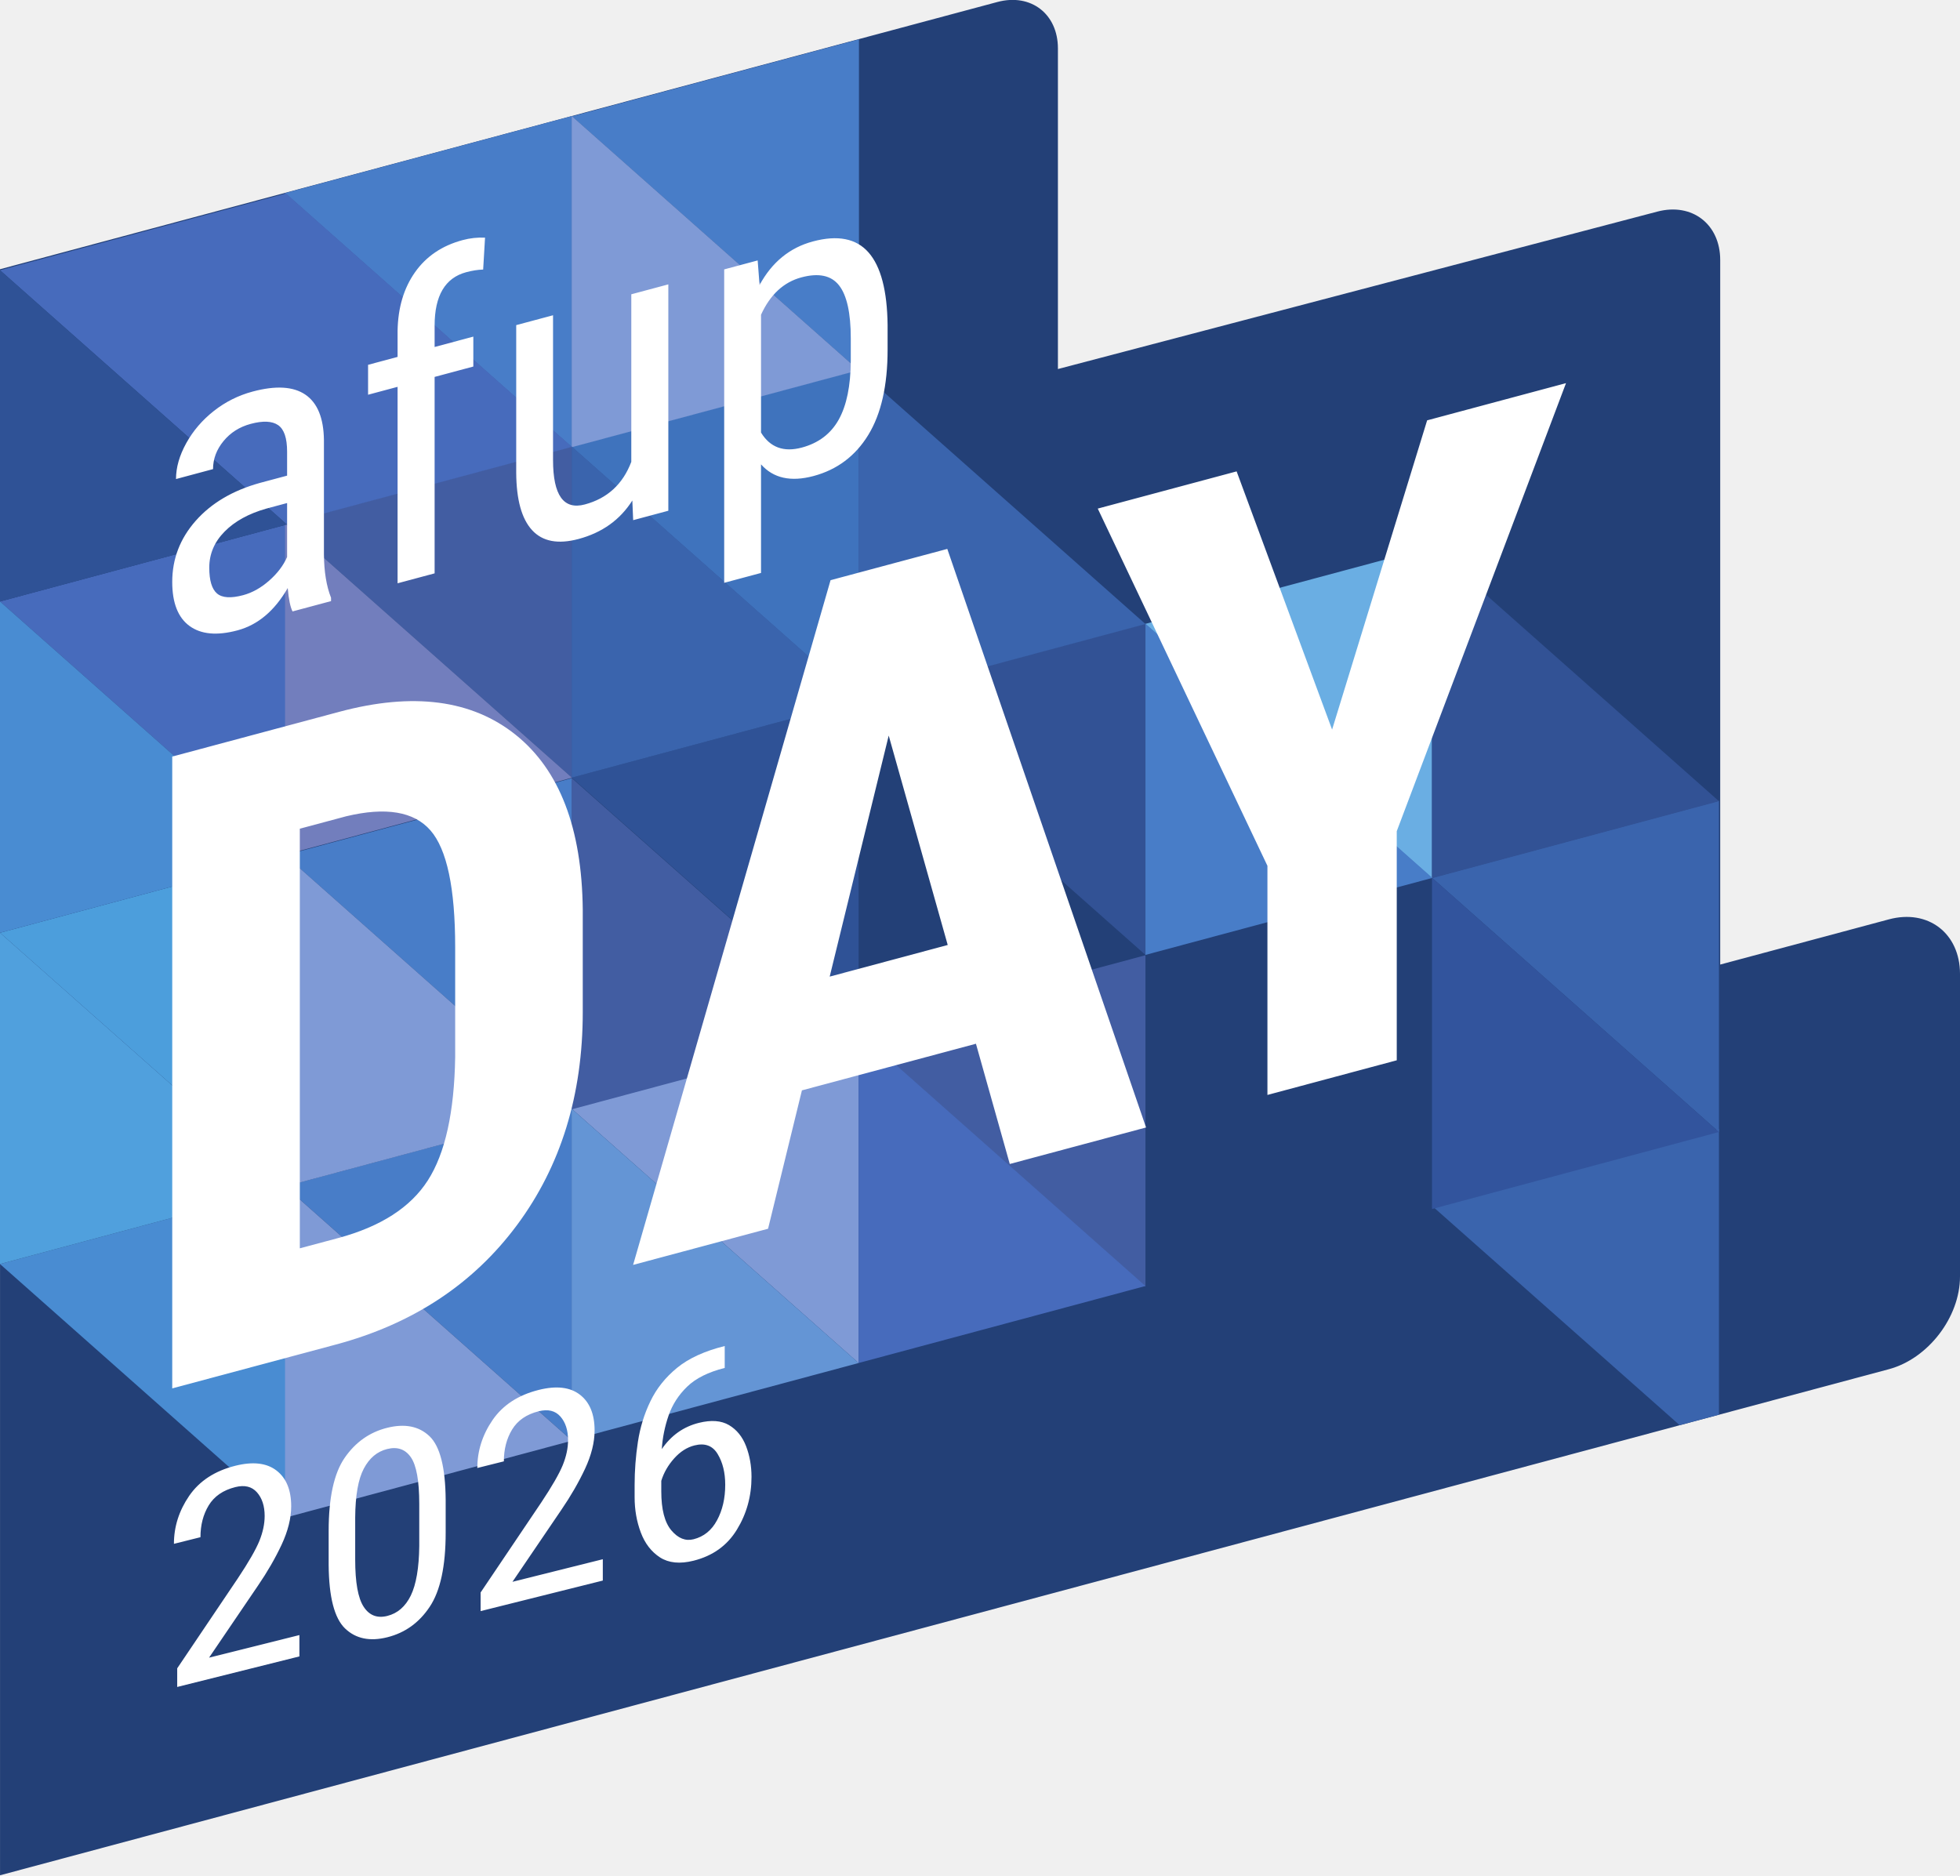
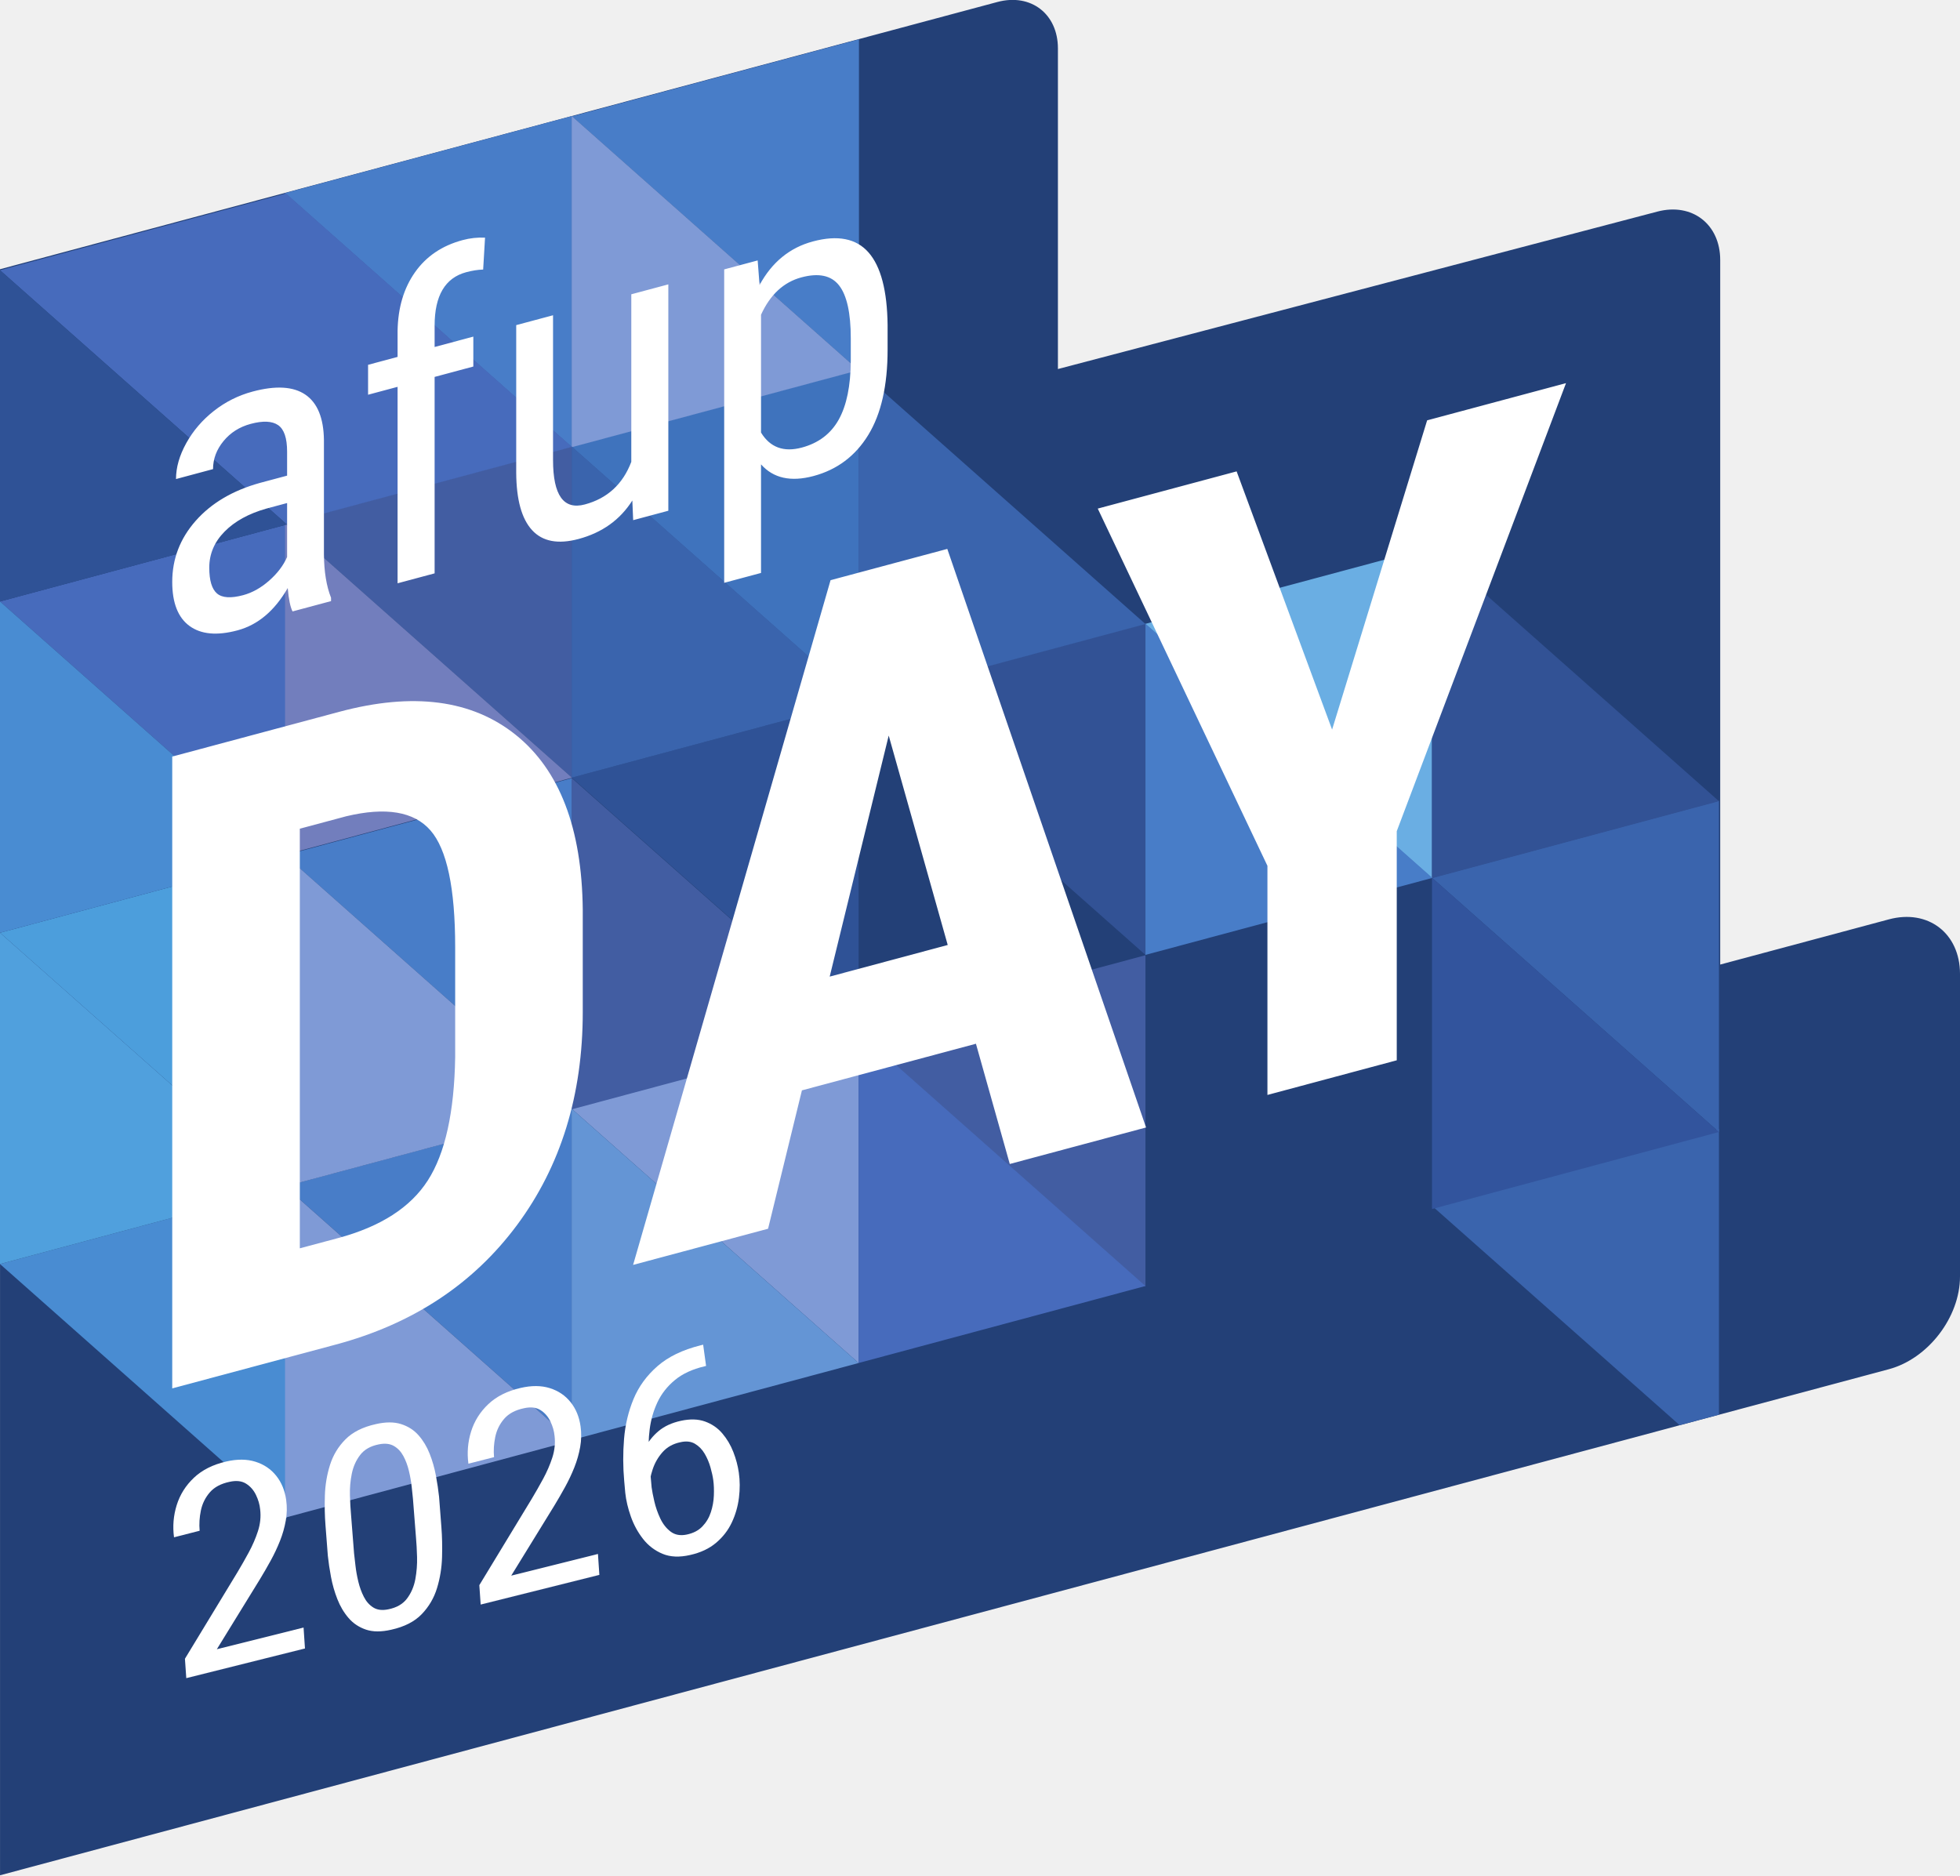
- <svg xmlns="http://www.w3.org/2000/svg" version="1.1" width="250.903" height="240.073" viewBox="0, 0, 250.903, 240.073" preserveAspectRatio="none" id="svg2">
-   <defs id="defs_8233C431" />
-   <g id="layer_Paper" style="fill:#000000;fill-opacity:1;stroke:#000000;stroke-opacity:1;fill-rule:nonzero;stroke-linecap:square;stroke-linejoin:miter;stroke-width:1;stroke-miterlimit:10">
-     <path style="fill:#234077;stroke:none" id="4DEAA331" d="M0.003,182.485 L0.003,116.898 L0.003,34.465 L127.679,0.255 C131.954,-0.891 135.426,1.773 135.426,6.2 L135.426,47.244 L212.167,27.087 C216.604,25.922 220.207,28.7 220.207,33.288 L220.207,123.482 L241.799,117.696 C246.823,116.35 250.903,119.48 250.903,124.682 L250.903,163.42 C250.903,168.621 246.823,173.938 241.799,175.284 L0.003,240.073 L0.003,182.485 z" />
-     <polygon style="fill:#476BBC;stroke:none" id="6DEAA331" points="36.73,24.735 0,34.594 36.73,67.145" />
-     <polygon style="fill:#3F73BD;stroke:none" id="8DEAA331" points="109.911,47.34 73.182,57.198 109.911,89.75" />
-     <polygon style="fill:#487DC8;stroke:none" id="ADEAA331" points="73.22,99.622 36.49,109.481 73.22,142.032" />
-     <polygon style="fill:#425DA2;stroke:none" id="CDEAA331" points="146.632,122.289 109.902,132.148 146.632,164.7" />
-     <polygon style="fill:#6AAEE3;stroke:none" id="EDEAA331" points="183.318,70.016 146.589,79.875 183.318,112.427" />
-     <polygon style="fill:#498CD2;stroke:none" id="0EEAA331" points="36.73,151.961 0,161.82 36.73,194.371" />
-     <polygon style="fill:#487DC8;stroke:none" id="2EEAA331" points="73.22,14.857 36.49,24.715 73.22,57.267" />
-     <polygon style="fill:#487DC8;stroke:none" id="4EEAA331" points="109.956,5.037 73.226,14.896 109.956,47.448" />
-     <polygon style="fill:#2F5296;stroke:none" id="6EEAA331" points="109.911,89.692 73.182,99.551 109.911,132.102" />
-     <polygon style="fill:#476BBC;stroke:none" id="8EEAA331" points="36.73,67.143 0,77.002 36.73,109.554" />
-     <polygon style="fill:#487DC8;stroke:none" id="AEEAA331" points="73.22,142.02 36.49,151.878 73.22,184.43" />
-     <polygon style="fill:#425DA2;stroke:none" id="CEEAA331" points="73.22,57.158 36.49,67.017 73.22,99.569" />
-     <polygon style="fill:#325295;stroke:none" id="EEEAA331" points="146.632,79.836 109.902,89.695 146.632,122.247" />
-     <polygon style="fill:#3A64AD;stroke:none" id="0FEAA331" points="220.045,144.515 183.315,154.374 215.01,182.444 220.045,181.108" />
-     <polygon style="fill:#3A64AD;stroke:none" id="2FEAA331" points="220.045,102.515 183.315,112.374 220.045,144.926" />
-     <polygon style="fill:#7F9AD6;stroke:none" id="4FEAA331" points="109.911,132.084 73.182,141.943 109.911,174.495" />
-     <polygon style="fill:#4C9EDC;stroke:none" id="6FEAA331" points="36.73,109.552 0,119.411 36.73,151.962" />
-     <polygon style="fill:#476BBC;stroke:none" id="8FEAA331" points="36.49,67.069 73.22,57.21 36.49,24.659" />
-     <polygon style="fill:#3A64AD;stroke:none" id="AFEAA331" points="109.902,89.747 146.632,79.888 109.902,47.337" />
-     <polygon style="fill:#425DA2;stroke:none" id="CFEAA331" points="73.182,142.018 109.911,132.159 73.182,99.607" />
-     <polygon style="fill:#325295;stroke:none" id="EFEAA331" points="183.315,112.426 220.045,102.567 183.315,70.015" />
-     <polygon style="fill:#498CD2;stroke:none" id="00FAA331" points="0,119.412 36.73,109.553 0,77.001" />
-     <polygon style="fill:#7F9AD6;stroke:none" id="20FAA331" points="36.49,194.295 73.22,184.436 36.49,151.884" />
-     <polygon style="fill:#7F9AD6;stroke:none" id="40FAA331" points="73.182,57.255 109.911,47.396 73.182,14.845" />
-     <polygon style="fill:#727EBD;stroke:none" id="60FAA331" points="36.49,109.421 73.22,99.562 36.49,67.011" />
-     <polygon style="fill:#32549D;stroke:none" id="80FAA331" points="183.315,154.778 220.045,144.919 183.315,112.368" />
-     <polygon style="fill:#6495D5;stroke:none" id="A0FAA331" points="73.182,184.352 109.911,174.493 73.182,141.942" />
-     <polygon style="fill:#50A0DD;stroke:none" id="C0FAA331" points="0,161.82 36.73,151.962 0,119.41" />
-     <polygon style="fill:#3A64AD;stroke:none" id="E0FAA331" points="73.182,99.557 109.911,89.698 73.182,57.146" />
-     <polygon style="fill:#487DC8;stroke:none" id="01FAA331" points="146.632,122.247 183.361,112.388 146.632,79.836" />
-     <polygon style="fill:#2F5296;stroke:none" id="21FAA331" points="0,77.003 36.73,67.144 0,34.593" />
-     <polygon style="fill:#476BBC;stroke:none" id="41FAA331" points="109.902,174.492 146.632,164.633 109.902,132.081" />
-     <polygon style="fill:#7F9AD6;stroke:none" id="61FAA331" points="36.49,151.889 73.22,142.031 36.49,109.479" />
-     <path style="fill:#FFFFFF;stroke:none;fill-rule:evenodd" id="81FAA331" d="M129.264,149.012 L124.932,133.619 L102.655,139.588 L98.321,157.303 L81.045,161.932 L106.321,74.275 L121.265,70.271 L146.708,144.338 z M113.765,94.169 L106.21,125.025 L121.32,120.976 z M158.302,60.346 L170.524,93.403 L182.69,53.813 L200.467,49.049 L178.801,106.407 L178.801,135.739 L162.246,140.174 L162.246,110.842 L140.526,65.11 z M42.991,172.129 L22.048,177.741 L22.048,96.856 L43.435,91.125 L43.435,91.125 C52.879,88.594 60.407,89.577 66.017,94.074 L66.017,94.074 L66.017,94.074 C71.628,98.57 74.489,106.025 74.6,116.44 L74.6,116.44 L74.6,129.55 L74.6,129.55 C74.6,140.179 71.795,149.273 66.184,156.831 L66.184,156.831 L66.184,156.831 C60.574,164.39 52.843,169.489 42.991,172.129 z M44.325,104.497 L38.381,106.09 L38.381,159.81 L43.269,158.5 L43.269,158.5 C48.713,157.041 52.546,154.579 54.769,151.113 L54.769,151.113 L54.769,151.113 C56.991,147.648 58.157,142.381 58.268,135.315 L58.268,135.315 L58.268,121.26 L58.268,121.26 C58.268,113.705 57.212,108.72 55.102,106.304 L55.102,106.304 L55.102,106.304 C52.991,103.888 49.399,103.286 44.325,104.497 z M42.377,76.954 L37.449,78.274 L37.449,78.274 C37.164,77.726 36.959,76.727 36.833,75.279 L36.833,75.279 L36.833,75.279 C35.155,78.193 33.012,79.999 30.405,80.697 L30.405,80.697 L30.405,80.697 C27.78,81.401 25.731,81.213 24.258,80.135 L24.258,80.135 L24.258,80.135 C22.785,79.057 22.048,77.178 22.048,74.499 L22.048,74.499 L22.048,74.499 C22.048,71.554 23.048,68.947 25.048,66.678 L25.048,66.678 L25.048,66.678 C27.048,64.411 29.789,62.792 33.271,61.823 L33.271,61.823 L36.752,60.891 L36.752,57.811 L36.752,57.811 C36.752,56.079 36.369,54.95 35.601,54.423 L35.601,54.423 L35.601,54.423 C34.833,53.897 33.664,53.844 32.092,54.265 L32.092,54.265 L32.092,54.265 C30.664,54.648 29.503,55.383 28.61,56.47 L28.61,56.47 L28.61,56.47 C27.717,57.558 27.271,58.753 27.271,60.056 L27.271,60.056 L22.531,61.327 L22.531,61.327 C22.531,59.844 22.968,58.312 23.843,56.73 L23.843,56.73 L23.843,56.73 C24.718,55.147 25.897,53.773 27.379,52.608 L27.379,52.608 L27.379,52.608 C28.86,51.444 30.512,50.617 32.334,50.129 L32.334,50.129 L32.334,50.129 C35.298,49.335 37.552,49.468 39.097,50.526 L39.097,50.526 L39.097,50.526 C40.641,51.586 41.431,53.521 41.467,56.333 L41.467,56.333 L41.467,70.957 L41.467,70.957 C41.484,73.184 41.788,75.04 42.377,76.525 L42.377,76.525 z M31.128,76.192 L31.128,76.192 L31.128,76.192 C32.289,75.881 33.396,75.263 34.449,74.338 L34.449,74.338 L34.449,74.338 C35.503,73.413 36.271,72.403 36.752,71.31 L36.752,71.31 L36.752,64.399 L34.074,65.117 L34.074,65.117 C31.824,65.756 30.048,66.736 28.745,68.059 L28.745,68.059 L28.745,68.059 C27.441,69.381 26.789,70.917 26.789,72.668 L26.789,72.668 L26.789,72.668 C26.789,74.31 27.119,75.413 27.78,75.977 L27.78,75.977 L27.78,75.977 C28.441,76.542 29.556,76.613 31.128,76.192 z M55.636,73.401 L50.895,74.672 L50.895,49.522 L47.118,50.534 L47.118,46.703 L50.895,45.691 L50.895,42.343 L50.895,42.343 C50.948,39.383 51.694,36.884 53.131,34.847 L53.131,34.847 L53.131,34.847 C54.569,32.81 56.6,31.44 59.225,30.737 L59.225,30.737 L59.225,30.737 C60.171,30.483 61.127,30.379 62.091,30.424 L62.091,30.424 L61.85,34.507 L61.85,34.507 C61.171,34.528 60.448,34.641 59.68,34.847 L59.68,34.847 L59.68,34.847 C56.984,35.569 55.636,37.85 55.636,41.689 L55.636,41.689 L55.636,44.421 L60.591,43.093 L60.591,46.924 L55.636,48.252 z M81.053,66.59 L80.946,64.075 L80.946,64.075 C79.375,66.55 77.081,68.191 74.063,69 L74.063,69 L74.063,69 C71.438,69.703 69.456,69.328 68.117,67.874 L68.117,67.874 L68.117,67.874 C66.778,66.421 66.1,63.964 66.081,60.505 L66.081,60.505 L66.081,41.622 L70.796,40.359 L70.796,58.893 L70.796,58.893 C70.796,63.411 72.153,65.306 74.867,64.579 L74.867,64.579 L74.867,64.579 C77.742,63.809 79.724,61.992 80.813,59.128 L80.813,59.128 L80.813,37.675 L85.554,36.405 L85.554,65.385 z M113.623,41.605 L113.623,44.766 L113.623,44.766 C113.623,49.355 112.797,52.996 111.146,55.688 L111.146,55.688 L111.146,55.688 C109.494,58.381 107.16,60.131 104.143,60.94 L104.143,60.94 L104.143,60.94 C101.232,61.72 98.991,61.222 97.42,59.446 L97.42,59.446 L97.42,73.348 L92.705,74.611 L92.705,34.488 L96.99,33.34 L97.232,36.49 L97.232,36.49 C98.821,33.564 101.098,31.703 104.062,30.909 L104.062,30.909 L104.062,30.909 C107.24,30.058 109.615,30.529 111.187,32.322 L111.187,32.322 L111.187,32.322 C112.758,34.115 113.57,37.209 113.623,41.605 z M108.91,46.217 L108.91,43.324 L108.91,43.324 C108.91,40.074 108.41,37.811 107.409,36.535 L107.409,36.535 L107.409,36.535 C106.409,35.258 104.803,34.916 102.589,35.509 L102.589,35.509 L102.589,35.509 C100.321,36.117 98.598,37.712 97.42,40.296 L97.42,40.296 L97.42,55.375 L97.42,55.375 C98.58,57.279 100.321,57.92 102.642,57.298 L102.642,57.298 L102.642,57.298 C104.785,56.723 106.36,55.528 107.37,53.714 L107.37,53.714 L107.37,53.714 C108.378,51.899 108.891,49.4 108.91,46.217 z" />
-     <g id="C1FAA331_transform" transform="matrix(1.035276,-0.258819,0,0.9659258,-2.412455,24.2416)">
-       <text id="B1FAA331" style="fill:#FFFFFF;stroke:none" font-family="Roboto Condensed" font-size="38" font-weight="normal" font-style="normal">
-         <tspan x="22.07" y="204.981">2026</tspan>
-       </text>
+ <svg xmlns="http://www.w3.org/2000/svg" viewBox="0 0 250.903 240.073" text-rendering="geometricPrecision" shape-rendering="geometricPrecision" preserveAspectRatio="none">
+   <g id="layer_Paper" fill="#000000" stroke="#000000" stroke-linecap="square" stroke-miterlimit="10">
+     <path id="4DEAA331" fill="#234077" stroke="none" d="M0.003,182.485L0.003,116.898L0.003,34.465L127.679,0.255C131.954,-0.891,135.426,1.773,135.426,6.2L135.426,47.244L212.167,27.087C216.604,25.922,220.207,28.7,220.207,33.288L220.207,123.482L241.799,117.696C246.823,116.35,250.903,119.48,250.903,124.681L250.903,163.42C250.903,168.621,246.823,173.938,241.799,175.285L0.003,240.073L0.003,182.485z" />
+     <path id="6DEAA331" fill="#476bbc" stroke="none" d="M36.73,24.735L0,34.593L36.73,67.144" />
+     <path id="8DEAA331" fill="#3f73bd" stroke="none" d="M109.911,47.34L73.182,57.197L109.911,89.749" />
+     <path id="ADEAA331" fill="#487dc8" stroke="none" d="M73.22,99.621L36.49,109.481L73.22,142.031" />
+     <path id="CDEAA331" fill="#425da2" stroke="none" d="M146.632,122.288L109.902,132.148L146.632,164.7" />
+     <path id="EDEAA331" fill="#6aaee3" stroke="none" d="M183.318,70.016L146.589,79.874L183.318,112.427" />
+     <path id="0EEAA331" fill="#498cd2" stroke="none" d="M36.73,151.96L0,161.82L36.73,194.37" />
+     <path id="2EEAA331" fill="#487dc8" stroke="none" d="M73.22,14.857L36.49,24.715L73.22,57.267" />
+     <path id="4EEAA331" fill="#487dc8" stroke="none" d="M109.956,5.037L73.226,14.896L109.956,47.447" />
+     <path id="6EEAA331" fill="#2f5296" stroke="none" d="M109.911,89.692L73.182,99.55L109.911,132.101" />
+     <path id="8EEAA331" fill="#476bbc" stroke="none" d="M36.73,67.142L0,77.001L36.73,109.553" />
+     <path id="AEEAA331" fill="#487dc8" stroke="none" d="M73.22,142.019L36.49,151.877L73.22,184.429" />
+     <path id="CEEAA331" fill="#425da2" stroke="none" d="M73.22,57.157L36.49,67.016L73.22,99.569" />
+     <path id="EEEAA331" fill="#325295" stroke="none" d="M146.632,79.835L109.902,89.695L146.632,122.246" />
+     <path id="0FEAA331" fill="#3a64ad" stroke="none" d="M220.045,144.514L183.315,154.374L215.01,182.444L220.045,181.107" />
+     <path id="2FEAA331" fill="#3a64ad" stroke="none" d="M220.045,102.514L183.315,112.374L220.045,144.925" />
+     <path id="4FEAA331" fill="#7f9ad6" stroke="none" d="M109.911,132.083L73.182,141.942L109.911,174.494" />
+     <path id="6FEAA331" fill="#4c9edc" stroke="none" d="M36.73,109.552L0,119.41L36.73,151.962" />
+     <path id="8FEAA331" fill="#476bbc" stroke="none" d="M36.49,67.069L73.22,57.209L36.49,24.659" />
+     <path id="AFEAA331" fill="#3a64ad" stroke="none" d="M109.902,89.746L146.632,79.888L109.902,47.337" />
+     <path id="CFEAA331" fill="#425da2" stroke="none" d="M73.182,142.018L109.911,132.159L73.182,99.606" />
+     <path id="EFEAA331" fill="#325295" stroke="none" d="M183.315,112.425L220.045,102.567L183.315,70.014" />
+     <path id="00FAA331" fill="#498cd2" stroke="none" d="M0,119.412L36.73,109.552L0,77.001" />
+     <path id="20FAA331" fill="#7f9ad6" stroke="none" d="M36.49,194.294L73.22,184.435L36.49,151.883" />
+     <path id="40FAA331" fill="#7f9ad6" stroke="none" d="M73.182,57.255L109.911,47.395L73.182,14.845" />
+     <path id="60FAA331" fill="#727ebd" stroke="none" d="M36.49,109.421L73.22,99.561L36.49,67.01" />
+     <path id="80FAA331" fill="#32549d" stroke="none" d="M183.315,154.778L220.045,144.918L183.315,112.368" />
+     <path id="A0FAA331" fill="#6495d5" stroke="none" d="M73.182,184.351L109.911,174.493L73.182,141.941" />
+     <path id="C0FAA331" fill="#50a0dd" stroke="none" d="M0,161.82L36.73,151.962L0,119.409" />
+     <path id="E0FAA331" fill="#3a64ad" stroke="none" d="M73.182,99.556L109.911,89.698L73.182,57.145" />
+     <path id="01FAA331" fill="#487dc8" stroke="none" d="M146.632,122.246L183.361,112.388L146.632,79.835" />
+     <path id="21FAA331" fill="#2f5296" stroke="none" d="M0,77.002L36.73,67.144L0,34.593" />
+     <path id="41FAA331" fill="#476bbc" stroke="none" d="M109.902,174.492L146.632,164.632L109.902,132.081" />
+     <path id="61FAA331" fill="#7f9ad6" stroke="none" d="M36.49,151.888L73.22,142.03L36.49,109.478" />
+     <path id="81FAA331" fill="#ffffff" fill-rule="evenodd" stroke="none" d="M129.264,149.012L124.931,133.619L102.655,139.588L98.322,157.303L81.045,161.932L106.321,74.275L121.265,70.271L146.708,144.338L129.264,149.012zM113.765,94.168L106.21,125.025L121.32,120.976L113.765,94.168zM158.302,60.346L170.524,93.403L182.69,53.812L200.467,49.049L178.801,106.407L178.801,135.739L162.246,140.174L162.246,110.842L140.526,65.11L158.302,60.346zM42.991,172.129L22.048,177.741L22.048,96.856L43.435,91.125L43.435,91.125C52.879,88.594,60.407,89.577,66.017,94.074L66.017,94.074L66.017,94.074C71.628,98.57,74.489,106.025,74.6,116.44L74.6,116.44L74.6,129.549L74.6,129.549C74.6,140.179,71.795,149.273,66.184,156.832L66.184,156.832L66.184,156.832C60.574,164.39,52.843,169.489,42.991,172.129zM44.325,104.497L38.381,106.09L38.381,159.81L43.27,158.5L43.27,158.5C48.713,157.041,52.546,154.579,54.769,151.113L54.769,151.113L54.769,151.113C56.991,147.648,58.157,142.381,58.268,135.315L58.268,135.315L58.268,121.26L58.268,121.26C58.268,113.705,57.212,108.72,55.102,106.304L55.102,106.304L55.102,106.304C52.991,103.888,49.398,103.286,44.325,104.497zM42.377,76.954L37.45,78.274L37.45,78.274C37.164,77.726,36.959,76.727,36.833,75.279L36.833,75.279L36.833,75.279C35.155,78.193,33.012,79.999,30.405,80.697L30.405,80.697L30.405,80.697C27.78,81.401,25.731,81.213,24.258,80.135L24.258,80.135L24.258,80.135C22.785,79.057,22.048,77.178,22.048,74.499L22.048,74.499L22.048,74.499C22.048,71.554,23.048,68.947,25.048,66.678L25.048,66.678L25.048,66.678C27.048,64.411,29.789,62.792,33.271,61.823L33.271,61.823L36.752,60.891L36.752,57.811L36.752,57.811C36.752,56.079,36.368,54.95,35.601,54.423L35.601,54.423L35.601,54.423C34.833,53.897,33.664,53.844,32.092,54.265L32.092,54.265L32.092,54.265C30.664,54.648,29.503,55.383,28.61,56.47L28.61,56.47L28.61,56.47C27.717,57.558,27.271,58.753,27.271,60.056L27.271,60.056L22.531,61.327L22.531,61.327C22.531,59.844,22.968,58.312,23.843,56.73L23.843,56.73L23.843,56.73C24.718,55.147,25.896,53.773,27.379,52.608L27.379,52.608L27.379,52.608C28.86,51.444,30.512,50.617,32.334,50.129L32.334,50.129L32.334,50.129C35.298,49.335,37.552,49.468,39.097,50.526L39.097,50.526L39.097,50.526C40.641,51.586,41.431,53.522,41.467,56.333L41.467,56.333L41.467,70.957L41.467,70.957C41.484,73.184,41.788,75.04,42.377,76.525L42.377,76.525L42.377,76.954zM31.128,76.192L31.128,76.192L31.128,76.192C32.289,75.881,33.396,75.263,34.449,74.338L34.449,74.338L34.449,74.338C35.503,73.412,36.271,72.403,36.752,71.31L36.752,71.31L36.752,64.399L34.074,65.117L34.074,65.117C31.824,65.756,30.048,66.736,28.745,68.059L28.745,68.059L28.745,68.059C27.441,69.381,26.789,70.917,26.789,72.668L26.789,72.668L26.789,72.668C26.789,74.31,27.119,75.413,27.78,75.978L27.78,75.978L27.78,75.978C28.441,76.542,29.556,76.613,31.128,76.192zM55.636,73.401L50.895,74.672L50.895,49.522L47.118,50.534L47.118,46.703L50.895,45.691L50.895,42.343L50.895,42.343C50.948,39.383,51.694,36.884,53.131,34.847L53.131,34.847L53.131,34.847C54.569,32.81,56.6,31.44,59.225,30.737L59.225,30.737L59.225,30.737C60.171,30.483,61.127,30.379,62.091,30.424L62.091,30.424L61.85,34.507L61.85,34.507C61.171,34.528,60.447,34.641,59.68,34.847L59.68,34.847L59.68,34.847C56.984,35.569,55.636,37.85,55.636,41.689L55.636,41.689L55.636,44.421L60.591,43.093L60.591,46.923L55.636,48.252L55.636,73.401zM81.053,66.59L80.946,64.075L80.946,64.075C79.375,66.55,77.081,68.191,74.063,69L74.063,69L74.063,69C71.439,69.703,69.457,69.328,68.117,67.874L68.117,67.874L68.117,67.874C66.778,66.421,66.1,63.964,66.081,60.505L66.081,60.505L66.081,41.622L70.796,40.359L70.796,58.893L70.796,58.893C70.796,63.411,72.153,65.306,74.867,64.579L74.867,64.579L74.867,64.579C77.742,63.809,79.724,61.992,80.813,59.128L80.813,59.128L80.813,37.675L85.554,36.405L85.554,65.385L81.053,66.59zM113.623,41.605L113.623,44.766L113.623,44.766C113.623,49.355,112.797,52.996,111.146,55.688L111.146,55.688L111.146,55.688C109.494,58.381,107.16,60.131,104.142,60.94L104.142,60.94L104.142,60.94C101.232,61.72,98.991,61.222,97.42,59.447L97.42,59.447L97.42,73.348L92.705,74.611L92.705,34.488L96.99,33.34L97.232,36.49L97.232,36.49C98.821,33.564,101.098,31.703,104.062,30.909L104.062,30.909L104.062,30.909C107.24,30.058,109.615,30.529,111.187,32.322L111.187,32.322L111.187,32.322C112.758,34.115,113.57,37.209,113.623,41.605zM108.91,46.217L108.91,43.324L108.91,43.324C108.91,40.074,108.41,37.811,107.409,36.535L107.409,36.535L107.409,36.535C106.409,35.258,104.802,34.916,102.589,35.509L102.589,35.509L102.589,35.509C100.321,36.117,98.598,37.712,97.42,40.296L97.42,40.296L97.42,55.375L97.42,55.375C98.58,57.279,100.321,57.92,102.642,57.298L102.642,57.298L102.642,57.298C104.785,56.723,106.36,55.528,107.37,53.714L107.37,53.714L107.37,53.714C108.378,51.899,108.891,49.4,108.91,46.217z" />
+     <g id="C1FAA331_transform" transform="translate(-45.9549, 34.287)rotate(-14.03624)scale(1.0671, 0.9371)">
+       <g>
+         <path fill="#ffffff" stroke="none" transform="translate(22.07, 204.9805)" d="M4.75,-2.82L15.475,-2.82L15.029,0L0.353,0L0.761,-2.616L9.389,-12.339C10.007,-13.044,10.638,-13.795,11.281,-14.593C11.924,-15.391,12.487,-16.229,12.97,-17.107C13.452,-17.986,13.749,-18.92,13.86,-19.909L13.86,-19.909C13.947,-20.565,13.925,-21.252,13.795,-21.969C13.666,-22.686,13.391,-23.295,12.97,-23.796C12.549,-24.297,11.931,-24.56,11.114,-24.585L11.114,-24.585C10.051,-24.634,9.179,-24.387,8.498,-23.843C7.818,-23.298,7.295,-22.596,6.93,-21.737C6.565,-20.877,6.321,-19.996,6.197,-19.093L6.197,-19.093L3.024,-19.074C3.173,-20.583,3.59,-21.978,4.277,-23.258C4.964,-24.539,5.898,-25.556,7.079,-26.311C8.26,-27.065,9.667,-27.424,11.3,-27.387L11.3,-27.387C12.648,-27.362,13.78,-27.031,14.695,-26.394C15.61,-25.757,16.281,-24.906,16.708,-23.843C17.135,-22.779,17.287,-21.598,17.163,-20.299L17.163,-20.299C17.076,-19.371,16.863,-18.471,16.523,-17.599C16.183,-16.727,15.759,-15.889,15.252,-15.085C14.745,-14.281,14.191,-13.511,13.591,-12.775C12.991,-12.039,12.394,-11.337,11.801,-10.669L11.801,-10.669L4.75,-2.82z" />
+         <path fill="#ffffff" stroke="none" transform="translate(40.2713, 204.9805)" d="M16.848,-15.66L16.848,-15.66L16.235,-11.56C16.05,-10.298,15.784,-8.965,15.438,-7.561C15.091,-6.157,14.596,-4.846,13.953,-3.627C13.31,-2.409,12.462,-1.426,11.411,-0.677C10.36,0.071,9.03,0.42,7.422,0.371L7.422,0.371C6.197,0.346,5.214,0.062,4.472,-0.482C3.729,-1.027,3.166,-1.735,2.783,-2.607C2.4,-3.479,2.149,-4.438,2.032,-5.483C1.914,-6.528,1.883,-7.577,1.939,-8.628C1.994,-9.679,2.078,-10.65,2.189,-11.541L2.189,-11.541L2.802,-15.66C2.987,-16.922,3.253,-18.246,3.6,-19.631C3.946,-21.016,4.441,-22.306,5.084,-23.5C5.727,-24.693,6.575,-25.652,7.626,-26.375C8.677,-27.099,10.001,-27.436,11.597,-27.387L11.597,-27.387C12.809,-27.362,13.792,-27.084,14.547,-26.552C15.302,-26.02,15.871,-25.33,16.254,-24.483C16.637,-23.636,16.888,-22.702,17.005,-21.681C17.123,-20.66,17.154,-19.628,17.098,-18.583C17.043,-17.538,16.959,-16.563,16.848,-15.66zM12.97,-10.984L12.97,-10.984L13.749,-16.254C13.811,-16.711,13.882,-17.28,13.962,-17.961C14.043,-18.641,14.086,-19.358,14.092,-20.113C14.099,-20.868,14.028,-21.579,13.879,-22.247C13.73,-22.915,13.458,-23.465,13.063,-23.898C12.667,-24.331,12.104,-24.567,11.374,-24.604L11.374,-24.604C10.36,-24.665,9.531,-24.405,8.888,-23.824C8.245,-23.243,7.734,-22.501,7.357,-21.598C6.98,-20.695,6.698,-19.758,6.513,-18.787C6.327,-17.816,6.185,-16.965,6.086,-16.235L6.086,-16.235L5.307,-10.966C5.257,-10.533,5.192,-9.97,5.112,-9.277C5.031,-8.584,4.988,-7.852,4.982,-7.079C4.976,-6.306,5.044,-5.573,5.186,-4.88C5.328,-4.187,5.591,-3.615,5.975,-3.164C6.358,-2.712,6.915,-2.468,7.645,-2.431L7.645,-2.431C8.672,-2.369,9.51,-2.638,10.159,-3.238C10.808,-3.838,11.318,-4.602,11.689,-5.529C12.06,-6.457,12.342,-7.416,12.534,-8.405C12.725,-9.395,12.871,-10.255,12.97,-10.984z" />
+         <path fill="#ffffff" stroke="none" transform="translate(58.4725, 204.9805)" d="M4.75,-2.82L15.475,-2.82L15.029,0L0.353,0L0.761,-2.616L9.389,-12.339C10.007,-13.044,10.638,-13.795,11.281,-14.593C11.924,-15.391,12.487,-16.229,12.97,-17.107C13.452,-17.986,13.749,-18.92,13.86,-19.909L13.86,-19.909C13.947,-20.565,13.925,-21.252,13.795,-21.969C13.666,-22.686,13.391,-23.295,12.97,-23.796C12.549,-24.297,11.931,-24.56,11.114,-24.585L11.114,-24.585C10.051,-24.634,9.179,-24.387,8.498,-23.843C7.818,-23.298,7.295,-22.596,6.93,-21.737C6.565,-20.877,6.321,-19.996,6.197,-19.093L6.197,-19.093L3.024,-19.074C3.173,-20.583,3.59,-21.978,4.277,-23.258C4.964,-24.539,5.898,-25.556,7.079,-26.311C8.26,-27.065,9.667,-27.424,11.3,-27.387L11.3,-27.387C12.648,-27.362,13.78,-27.031,14.695,-26.394C15.61,-25.757,16.281,-24.906,16.708,-23.843C17.135,-22.779,17.287,-21.598,17.163,-20.299L17.163,-20.299C17.076,-19.371,16.863,-18.471,16.523,-17.599C16.183,-16.727,15.759,-15.889,15.252,-15.085C14.745,-14.281,14.191,-13.511,13.591,-12.775C12.991,-12.039,12.394,-11.337,11.801,-10.669L11.801,-10.669L4.75,-2.82z" />
+         <path fill="#ffffff" stroke="none" transform="translate(76.6757, 204.9805)" d="M15.271,-27.071L15.271,-27.071L15.604,-27.071L15.326,-24.158L15.141,-24.158C13.644,-24.183,12.361,-23.904,11.291,-23.323C10.221,-22.742,9.33,-21.956,8.619,-20.967C7.908,-19.977,7.342,-18.867,6.921,-17.636C6.5,-16.405,6.197,-15.147,6.012,-13.86L6.012,-13.86L5.455,-9.871C5.406,-9.376,5.375,-8.724,5.362,-7.914C5.35,-7.103,5.415,-6.287,5.557,-5.464C5.7,-4.641,5.975,-3.943,6.383,-3.368C6.791,-2.793,7.385,-2.486,8.164,-2.449L8.164,-2.449C8.968,-2.412,9.655,-2.598,10.224,-3.006C10.793,-3.414,11.26,-3.949,11.625,-4.611C11.99,-5.273,12.268,-5.975,12.459,-6.717C12.651,-7.459,12.778,-8.145,12.84,-8.776L12.84,-8.776C12.889,-9.283,12.905,-9.88,12.886,-10.567C12.867,-11.254,12.775,-11.922,12.608,-12.571C12.441,-13.22,12.159,-13.768,11.764,-14.213C11.368,-14.658,10.811,-14.887,10.094,-14.899L10.094,-14.899C9.203,-14.936,8.424,-14.695,7.756,-14.176C7.088,-13.656,6.537,-13.007,6.104,-12.228C5.671,-11.449,5.356,-10.688,5.158,-9.945L5.158,-9.945L3.525,-9.964C3.736,-10.879,4.026,-11.801,4.397,-12.729C4.768,-13.656,5.242,-14.504,5.817,-15.271C6.392,-16.038,7.088,-16.647,7.904,-17.098C8.721,-17.549,9.679,-17.757,10.78,-17.72L10.78,-17.72C11.918,-17.683,12.852,-17.386,13.582,-16.829C14.312,-16.272,14.869,-15.555,15.252,-14.677C15.635,-13.798,15.883,-12.855,15.994,-11.847C16.105,-10.839,16.118,-9.865,16.031,-8.925L16.031,-8.925C15.932,-7.824,15.694,-6.717,15.317,-5.604C14.94,-4.491,14.423,-3.476,13.768,-2.561C13.112,-1.646,12.302,-0.919,11.337,-0.38C10.372,0.158,9.253,0.408,7.979,0.371L7.979,0.371C6.668,0.346,5.607,-0.009,4.796,-0.696C3.986,-1.383,3.374,-2.255,2.959,-3.312C2.545,-4.369,2.288,-5.492,2.189,-6.68C2.09,-7.867,2.103,-8.974,2.227,-10.001L2.227,-10.001L2.449,-11.615C2.709,-13.508,3.111,-15.369,3.655,-17.2C4.2,-19.031,4.954,-20.688,5.919,-22.173C6.884,-23.657,8.13,-24.844,9.658,-25.735C11.185,-26.626,13.056,-27.071,15.271,-27.071z" />
+       </g>
    </g>
  </g>
</svg>
